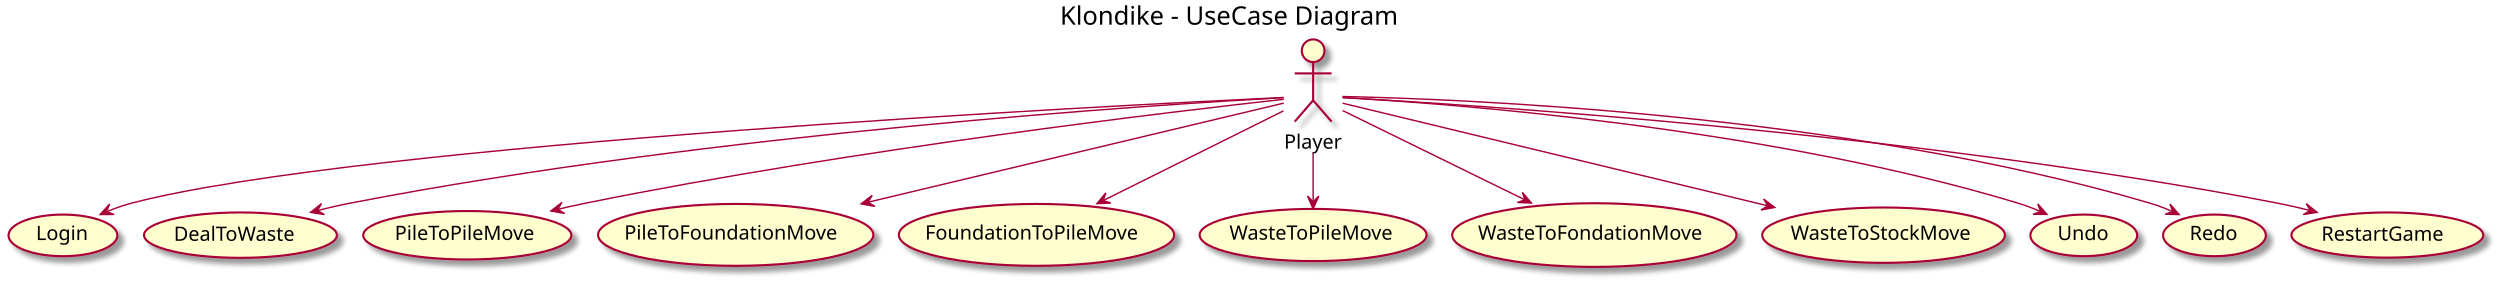
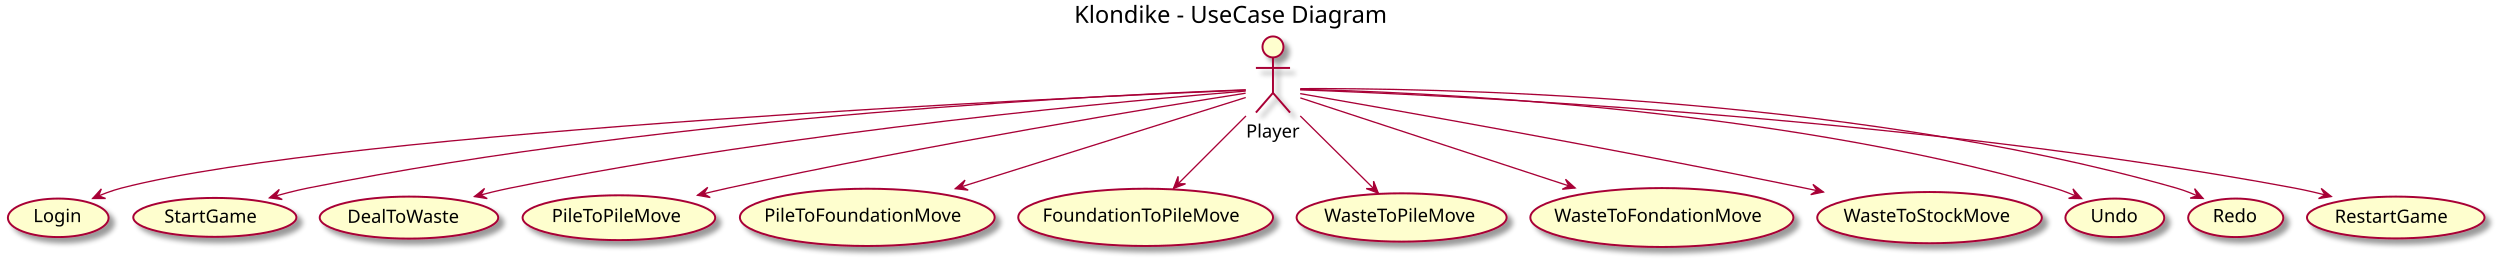
- <svg xmlns="http://www.w3.org/2000/svg" contentScriptType="application/ecmascript" contentStyleType="text/css" height="200px" preserveAspectRatio="none" style="width:1762px;height:200px;background:#FFFFFF;" version="1.1" viewBox="0 0 1762 200" width="1762px" zoomAndPan="magnify">
+ <svg xmlns="http://www.w3.org/2000/svg" contentScriptType="application/ecmascript" contentStyleType="text/css" height="200px" preserveAspectRatio="none" style="width:1904px;height:200px;background:#FFFFFF;" version="1.1" viewBox="0 0 1904 200" width="1904px" zoomAndPan="magnify">
  <defs>
-     <filter height="300%" id="fv0z6c67hb794" width="300%" x="-1" y="-1">
+     <filter height="300%" id="f127uxdncmqkji" width="300%" x="-1" y="-1">
      <feGaussianBlur result="blurOut" stdDeviation="2.0" />
      <feColorMatrix in="blurOut" result="blurOut2" type="matrix" values="0 0 0 0 0 0 0 0 0 0 0 0 0 0 0 0 0 0 .4 0" />
      <feOffset dx="4.0" dy="4.0" in="blurOut2" result="blurOut3" />
      <feBlend in="SourceGraphic" in2="blurOut3" mode="normal" />
    </filter>
  </defs>
  <g>
-     <text fill="#000000" font-family="sans-serif" font-size="18" lengthAdjust="spacing" textLength="255" x="747.107" y="17.402">Klondike  - UseCase Diagram</text>
-     <ellipse cx="925.5" cy="35.734" fill="#FEFECE" filter="url(#fv0z6c67hb794)" rx="8" ry="8" style="stroke:#A80036;stroke-width:1.5;" />
-     <path d="M925.5,43.734 L925.5,70.734 M912.5,51.734 L938.5,51.734 M925.5,70.734 L912.5,85.734 M925.5,70.734 L938.5,85.734 " fill="none" filter="url(#fv0z6c67hb794)" style="stroke:#A80036;stroke-width:1.5;" />
-     <text fill="#000000" font-family="sans-serif" font-size="14" lengthAdjust="spacing" textLength="41" x="905" y="104.769">Player</text>
-     <ellipse cx="44.355" cy="165.893" fill="#FEFECE" filter="url(#fv0z6c67hb794)" rx="38.355" ry="14.659" style="stroke:#A80036;stroke-width:1.5;" />
+     <text fill="#000000" font-family="sans-serif" font-size="18" lengthAdjust="spacing" textLength="255" x="818.107" y="17.402">Klondike  - UseCase Diagram</text>
+     <ellipse cx="969.5" cy="35.734" fill="#FEFECE" filter="url(#f127uxdncmqkji)" rx="8" ry="8" style="stroke:#A80036;stroke-width:1.5;" />
+     <path d="M969.5,43.734 L969.5,70.734 M956.5,51.734 L982.5,51.734 M969.5,70.734 L956.5,85.734 M969.5,70.734 L982.5,85.734 " fill="none" filter="url(#f127uxdncmqkji)" style="stroke:#A80036;stroke-width:1.5;" />
+     <text fill="#000000" font-family="sans-serif" font-size="14" lengthAdjust="spacing" textLength="41" x="949" y="104.769">Player</text>
+     <ellipse cx="44.355" cy="165.893" fill="#FEFECE" filter="url(#f127uxdncmqkji)" rx="38.355" ry="14.659" style="stroke:#A80036;stroke-width:1.5;" />
    <text fill="#000000" font-family="sans-serif" font-size="14" lengthAdjust="spacing" textLength="38" x="25.355" y="169.184">Login</text>
-     <ellipse cx="169.468" cy="165.728" fill="#FEFECE" filter="url(#fv0z6c67hb794)" rx="67.968" ry="15.994" style="stroke:#A80036;stroke-width:1.5;" />
-     <text fill="#000000" font-family="sans-serif" font-size="14" lengthAdjust="spacing" textLength="88" x="122.505" y="169.738">DealToWaste</text>
-     <ellipse cx="329.343" cy="165.803" fill="#FEFECE" filter="url(#fv0z6c67hb794)" rx="73.343" ry="17.069" style="stroke:#A80036;stroke-width:1.5;" />
-     <text fill="#000000" font-family="sans-serif" font-size="14" lengthAdjust="spacing" textLength="102" x="278.226" y="169.127">PileToPileMove</text>
-     <ellipse cx="518.518" cy="165.538" fill="#FEFECE" filter="url(#fv0z6c67hb794)" rx="97.018" ry="21.804" style="stroke:#A80036;stroke-width:1.5;" />
-     <text fill="#000000" font-family="sans-serif" font-size="14" lengthAdjust="spacing" textLength="157" x="440.018" y="168.829">PileToFoundationMove</text>
-     <ellipse cx="730.518" cy="165.538" fill="#FEFECE" filter="url(#fv0z6c67hb794)" rx="97.018" ry="21.804" style="stroke:#A80036;stroke-width:1.5;" />
-     <text fill="#000000" font-family="sans-serif" font-size="14" lengthAdjust="spacing" textLength="157" x="652.018" y="168.829">FoundationToPileMove</text>
-     <ellipse cx="925.468" cy="165.628" fill="#FEFECE" filter="url(#fv0z6c67hb794)" rx="79.969" ry="18.394" style="stroke:#A80036;stroke-width:1.5;" />
-     <text fill="#000000" font-family="sans-serif" font-size="14" lengthAdjust="spacing" textLength="118" x="866.468" y="168.919">WasteToPileMove</text>
-     <ellipse cx="1123.676" cy="165.669" fill="#FEFECE" filter="url(#fv0z6c67hb794)" rx="100.176" ry="22.435" style="stroke:#A80036;stroke-width:1.5;" />
-     <text fill="#000000" font-family="sans-serif" font-size="14" lengthAdjust="spacing" textLength="164" x="1041.676" y="168.961">WasteToFondationMove</text>
-     <ellipse cx="1327.531" cy="165.741" fill="#FEFECE" filter="url(#fv0z6c67hb794)" rx="85.531" ry="19.506" style="stroke:#A80036;stroke-width:1.5;" />
-     <text fill="#000000" font-family="sans-serif" font-size="14" lengthAdjust="spacing" textLength="131" x="1262.031" y="169.032">WasteToStockMove</text>
-     <ellipse cx="1468.648" cy="165.893" fill="#FEFECE" filter="url(#fv0z6c67hb794)" rx="37.648" ry="14.659" style="stroke:#A80036;stroke-width:1.5;" />
-     <text fill="#000000" font-family="sans-serif" font-size="14" lengthAdjust="spacing" textLength="37" x="1450.148" y="169.184">Undo</text>
-     <ellipse cx="1560.734" cy="165.893" fill="#FEFECE" filter="url(#fv0z6c67hb794)" rx="36.234" ry="14.659" style="stroke:#A80036;stroke-width:1.5;" />
-     <text fill="#000000" font-family="sans-serif" font-size="14" lengthAdjust="spacing" textLength="35" x="1543.234" y="169.184">Redo</text>
-     <ellipse cx="1682.607" cy="165.656" fill="#FEFECE" filter="url(#fv0z6c67hb794)" rx="67.607" ry="15.921" style="stroke:#A80036;stroke-width:1.5;" />
-     <text fill="#000000" font-family="sans-serif" font-size="14" lengthAdjust="spacing" textLength="87" x="1636.107" y="169.673">RestartGame</text>
-     <path d="M904.656,68.691 C791.808,74.007 253.183,101.219 92.5,143.234 C85.168,145.152 77.544,148.086 70.589,151.176 " fill="none" style="stroke:#A80036;stroke-width:1.0;" />
-     <polygon fill="#A80036" points="70.589,151.176,80.438,151.177,75.159,149.146,77.19,143.866,70.589,151.176" style="stroke:#A80036;stroke-width:1.0;" />
-     <path d="M904.762,68.815 C821.449,73.416 503.25,93.454 246.5,143.234 C237.507,144.978 228.033,147.252 218.924,149.666 " fill="none" style="stroke:#A80036;stroke-width:1.0;" />
-     <polygon fill="#A80036" points="218.924,149.666,228.648,151.227,223.757,148.385,226.599,143.494,218.924,149.666" style="stroke:#A80036;stroke-width:1.0;" />
-     <path d="M904.837,69.968 C835.1,77.677 602.197,104.821 412.5,143.234 C404.622,144.83 396.374,146.709 388.264,148.68 " fill="none" style="stroke:#A80036;stroke-width:1.0;" />
-     <polygon fill="#A80036" points="388.264,148.68,397.954,150.441,393.122,147.499,396.064,142.667,388.264,148.68" style="stroke:#A80036;stroke-width:1.0;" />
-     <path d="M904.757,72.678 C850.734,85.553 703.208,120.713 606.909,143.664 " fill="none" style="stroke:#A80036;stroke-width:1.0;" />
-     <polygon fill="#A80036" points="606.909,143.664,616.591,145.468,611.773,142.505,614.736,137.686,606.909,143.664" style="stroke:#A80036;stroke-width:1.0;" />
-     <path d="M904.632,78.115 C873.388,93.657 813.782,123.307 773.098,143.545 " fill="none" style="stroke:#A80036;stroke-width:1.0;" />
-     <polygon fill="#A80036" points="773.098,143.545,782.937,143.118,777.574,141.318,779.374,135.955,773.098,143.545" style="stroke:#A80036;stroke-width:1.0;" />
-     <path d="M925.5,107.468 C925.5,121.28 925.5,136.074 925.5,147.165 " fill="none" style="stroke:#A80036;stroke-width:1.0;" />
-     <polygon fill="#A80036" points="925.5,147.165,929.5,138.165,925.5,142.165,921.5,138.165,925.5,147.165" style="stroke:#A80036;stroke-width:1.0;" />
-     <path d="M946.315,77.932 C977.69,93.302 1037.83,122.765 1079.277,143.069 " fill="none" style="stroke:#A80036;stroke-width:1.0;" />
-     <polygon fill="#A80036" points="1079.277,143.069,1072.954,135.518,1074.787,140.87,1069.435,142.702,1079.277,143.069" style="stroke:#A80036;stroke-width:1.0;" />
-     <path d="M946.267,72.745 C1001.896,86.168 1156.44,123.459 1250.805,146.228 " fill="none" style="stroke:#A80036;stroke-width:1.0;" />
-     <polygon fill="#A80036" points="1250.805,146.228,1242.995,140.229,1245.945,145.056,1241.118,148.006,1250.805,146.228" style="stroke:#A80036;stroke-width:1.0;" />
-     <path d="M946.322,68.767 C1015.485,72.641 1243.328,88.987 1422.5,143.234 C1429.25,145.278 1436.273,148.144 1442.74,151.119 " fill="none" style="stroke:#A80036;stroke-width:1.0;" />
-     <polygon fill="#A80036" points="1442.74,151.119,1436.235,143.724,1438.197,149.029,1432.892,150.991,1442.74,151.119" style="stroke:#A80036;stroke-width:1.0;" />
-     <path d="M946.101,68.021 C1022.915,69.576 1299.309,79.545 1515.5,143.234 C1522.311,145.241 1529.375,148.168 1535.832,151.22 " fill="none" style="stroke:#A80036;stroke-width:1.0;" />
-     <polygon fill="#A80036" points="1535.832,151.22,1529.405,143.757,1531.312,149.083,1525.986,150.99,1535.832,151.22" style="stroke:#A80036;stroke-width:1.0;" />
-     <path d="M946.269,68.812 C1029.705,73.401 1348.372,93.402 1605.5,143.234 C1614.493,144.977 1623.967,147.25 1633.076,149.665 " fill="none" style="stroke:#A80036;stroke-width:1.0;" />
-     <polygon fill="#A80036" points="1633.076,149.665,1625.401,143.493,1628.243,148.384,1623.352,151.226,1633.076,149.665" style="stroke:#A80036;stroke-width:1.0;" />
+     <ellipse cx="163.611" cy="165.556" fill="#FEFECE" filter="url(#f127uxdncmqkji)" rx="62.111" ry="14.822" style="stroke:#A80036;stroke-width:1.5;" />
+     <text fill="#000000" font-family="sans-serif" font-size="14" lengthAdjust="spacing" textLength="71" x="125.111" y="169.574">StartGame</text>
+     <ellipse cx="311.468" cy="165.728" fill="#FEFECE" filter="url(#f127uxdncmqkji)" rx="67.968" ry="15.994" style="stroke:#A80036;stroke-width:1.5;" />
+     <text fill="#000000" font-family="sans-serif" font-size="14" lengthAdjust="spacing" textLength="88" x="264.505" y="169.738">DealToWaste</text>
+     <ellipse cx="471.343" cy="165.803" fill="#FEFECE" filter="url(#f127uxdncmqkji)" rx="73.343" ry="17.069" style="stroke:#A80036;stroke-width:1.5;" />
+     <text fill="#000000" font-family="sans-serif" font-size="14" lengthAdjust="spacing" textLength="102" x="420.226" y="169.127">PileToPileMove</text>
+     <ellipse cx="660.518" cy="165.538" fill="#FEFECE" filter="url(#f127uxdncmqkji)" rx="97.018" ry="21.804" style="stroke:#A80036;stroke-width:1.5;" />
+     <text fill="#000000" font-family="sans-serif" font-size="14" lengthAdjust="spacing" textLength="157" x="582.018" y="168.829">PileToFoundationMove</text>
+     <ellipse cx="872.518" cy="165.538" fill="#FEFECE" filter="url(#f127uxdncmqkji)" rx="97.018" ry="21.804" style="stroke:#A80036;stroke-width:1.5;" />
+     <text fill="#000000" font-family="sans-serif" font-size="14" lengthAdjust="spacing" textLength="157" x="794.018" y="168.829">FoundationToPileMove</text>
+     <ellipse cx="1067.468" cy="165.628" fill="#FEFECE" filter="url(#f127uxdncmqkji)" rx="79.969" ry="18.394" style="stroke:#A80036;stroke-width:1.5;" />
+     <text fill="#000000" font-family="sans-serif" font-size="14" lengthAdjust="spacing" textLength="118" x="1008.468" y="168.919">WasteToPileMove</text>
+     <ellipse cx="1265.676" cy="165.669" fill="#FEFECE" filter="url(#f127uxdncmqkji)" rx="100.176" ry="22.435" style="stroke:#A80036;stroke-width:1.5;" />
+     <text fill="#000000" font-family="sans-serif" font-size="14" lengthAdjust="spacing" textLength="164" x="1183.676" y="168.961">WasteToFondationMove</text>
+     <ellipse cx="1469.531" cy="165.741" fill="#FEFECE" filter="url(#f127uxdncmqkji)" rx="85.531" ry="19.506" style="stroke:#A80036;stroke-width:1.5;" />
+     <text fill="#000000" font-family="sans-serif" font-size="14" lengthAdjust="spacing" textLength="131" x="1404.031" y="169.032">WasteToStockMove</text>
+     <ellipse cx="1610.648" cy="165.893" fill="#FEFECE" filter="url(#f127uxdncmqkji)" rx="37.648" ry="14.659" style="stroke:#A80036;stroke-width:1.5;" />
+     <text fill="#000000" font-family="sans-serif" font-size="14" lengthAdjust="spacing" textLength="37" x="1592.148" y="169.184">Undo</text>
+     <ellipse cx="1702.734" cy="165.893" fill="#FEFECE" filter="url(#f127uxdncmqkji)" rx="36.234" ry="14.659" style="stroke:#A80036;stroke-width:1.5;" />
+     <text fill="#000000" font-family="sans-serif" font-size="14" lengthAdjust="spacing" textLength="35" x="1685.234" y="169.184">Redo</text>
+     <ellipse cx="1824.607" cy="165.656" fill="#FEFECE" filter="url(#f127uxdncmqkji)" rx="67.607" ry="15.921" style="stroke:#A80036;stroke-width:1.5;" />
+     <text fill="#000000" font-family="sans-serif" font-size="14" lengthAdjust="spacing" textLength="87" x="1778.107" y="169.673">RestartGame</text>
+     <path d="M948.71,68.58 C832.476,73.451 262.257,99.255 92.5,143.234 C85.163,145.135 77.538,148.063 70.583,151.153 " fill="none" style="stroke:#A80036;stroke-width:1.0;" />
+     <polygon fill="#A80036" points="70.583,151.153,80.432,151.155,75.153,149.123,77.184,143.844,70.583,151.153" style="stroke:#A80036;stroke-width:1.0;" />
+     <path d="M948.824,68.409 C861.392,71.563 513.697,87.161 234.5,143.234 C224.904,145.162 214.747,147.84 205.21,150.653 " fill="none" style="stroke:#A80036;stroke-width:1.0;" />
+     <polygon fill="#A80036" points="205.21,150.653,214.974,151.943,210.005,149.238,212.71,144.27,205.21,150.653" style="stroke:#A80036;stroke-width:1.0;" />
+     <path d="M948.74,69.35 C873.093,75.466 605.289,99.118 388.5,143.234 C379.66,145.033 370.344,147.305 361.365,149.693 " fill="none" style="stroke:#A80036;stroke-width:1.0;" />
+     <polygon fill="#A80036" points="361.365,149.693,371.091,151.245,366.197,148.408,369.035,143.514,361.365,149.693" style="stroke:#A80036;stroke-width:1.0;" />
+     <path d="M948.665,70.969 C887.733,80.546 704.688,110.167 554.5,143.234 C546.941,144.899 539.028,146.774 531.217,148.706 " fill="none" style="stroke:#A80036;stroke-width:1.0;" />
+     <polygon fill="#A80036" points="531.217,148.706,540.914,150.428,536.071,147.505,538.993,142.662,531.217,148.706" style="stroke:#A80036;stroke-width:1.0;" />
+     <path d="M948.746,74.249 C904.227,88.225 797.903,121.601 727.586,143.675 " fill="none" style="stroke:#A80036;stroke-width:1.0;" />
+     <polygon fill="#A80036" points="727.586,143.675,737.37,144.796,732.356,142.178,734.974,137.163,727.586,143.675" style="stroke:#A80036;stroke-width:1.0;" />
+     <path d="M948.929,88.306 C932.69,104.544 910.115,127.12 893.712,143.522 " fill="none" style="stroke:#A80036;stroke-width:1.0;" />
+     <polygon fill="#A80036" points="893.712,143.522,902.904,139.987,897.248,139.987,897.248,134.33,893.712,143.522" style="stroke:#A80036;stroke-width:1.0;" />
+     <path d="M990.283,88.306 C1007.926,105.768 1032.971,130.558 1049.703,147.119 " fill="none" style="stroke:#A80036;stroke-width:1.0;" />
+     <polygon fill="#A80036" points="1049.703,147.119,1046.121,137.945,1046.15,143.602,1040.493,143.631,1049.703,147.119" style="stroke:#A80036;stroke-width:1.0;" />
+     <path d="M990.314,74.555 C1033.148,88.592 1132.741,121.229 1199.612,143.143 " fill="none" style="stroke:#A80036;stroke-width:1.0;" />
+     <polygon fill="#A80036" points="1199.612,143.143,1192.305,136.539,1194.861,141.586,1189.814,144.141,1199.612,143.143" style="stroke:#A80036;stroke-width:1.0;" />
+     <path d="M990.207,71.306 C1049.954,81.673 1227.748,112.961 1374.5,143.234 C1379.137,144.191 1383.897,145.196 1388.696,146.226 " fill="none" style="stroke:#A80036;stroke-width:1.0;" />
+     <polygon fill="#A80036" points="1388.696,146.226,1380.736,140.426,1383.807,145.176,1379.056,148.247,1388.696,146.226" style="stroke:#A80036;stroke-width:1.0;" />
+     <path d="M990.258,68.054 C1067.659,69.726 1346.202,80.055 1564.5,143.234 C1571.444,145.244 1578.659,148.172 1585.259,151.224 " fill="none" style="stroke:#A80036;stroke-width:1.0;" />
+     <polygon fill="#A80036" points="1585.259,151.224,1578.769,143.816,1580.72,149.125,1575.411,151.077,1585.259,151.224" style="stroke:#A80036;stroke-width:1.0;" />
+     <path d="M990.242,67.503 C1074.93,67.075 1402.103,70.483 1657.5,143.234 C1664.328,145.179 1671.399,148.084 1677.857,151.135 " fill="none" style="stroke:#A80036;stroke-width:1.0;" />
+     <polygon fill="#A80036" points="1677.857,151.135,1671.427,143.674,1673.336,148.999,1668.011,150.907,1677.857,151.135" style="stroke:#A80036;stroke-width:1.0;" />
+     <path d="M990.121,68.407 C1080.455,71.631 1450.017,87.713 1747.5,143.234 C1756.641,144.94 1766.272,147.226 1775.51,149.671 " fill="none" style="stroke:#A80036;stroke-width:1.0;" />
+     <polygon fill="#A80036" points="1775.51,149.671,1767.833,143.502,1770.676,148.392,1765.786,151.235,1775.51,149.671" style="stroke:#A80036;stroke-width:1.0;" />
  </g>
</svg>
